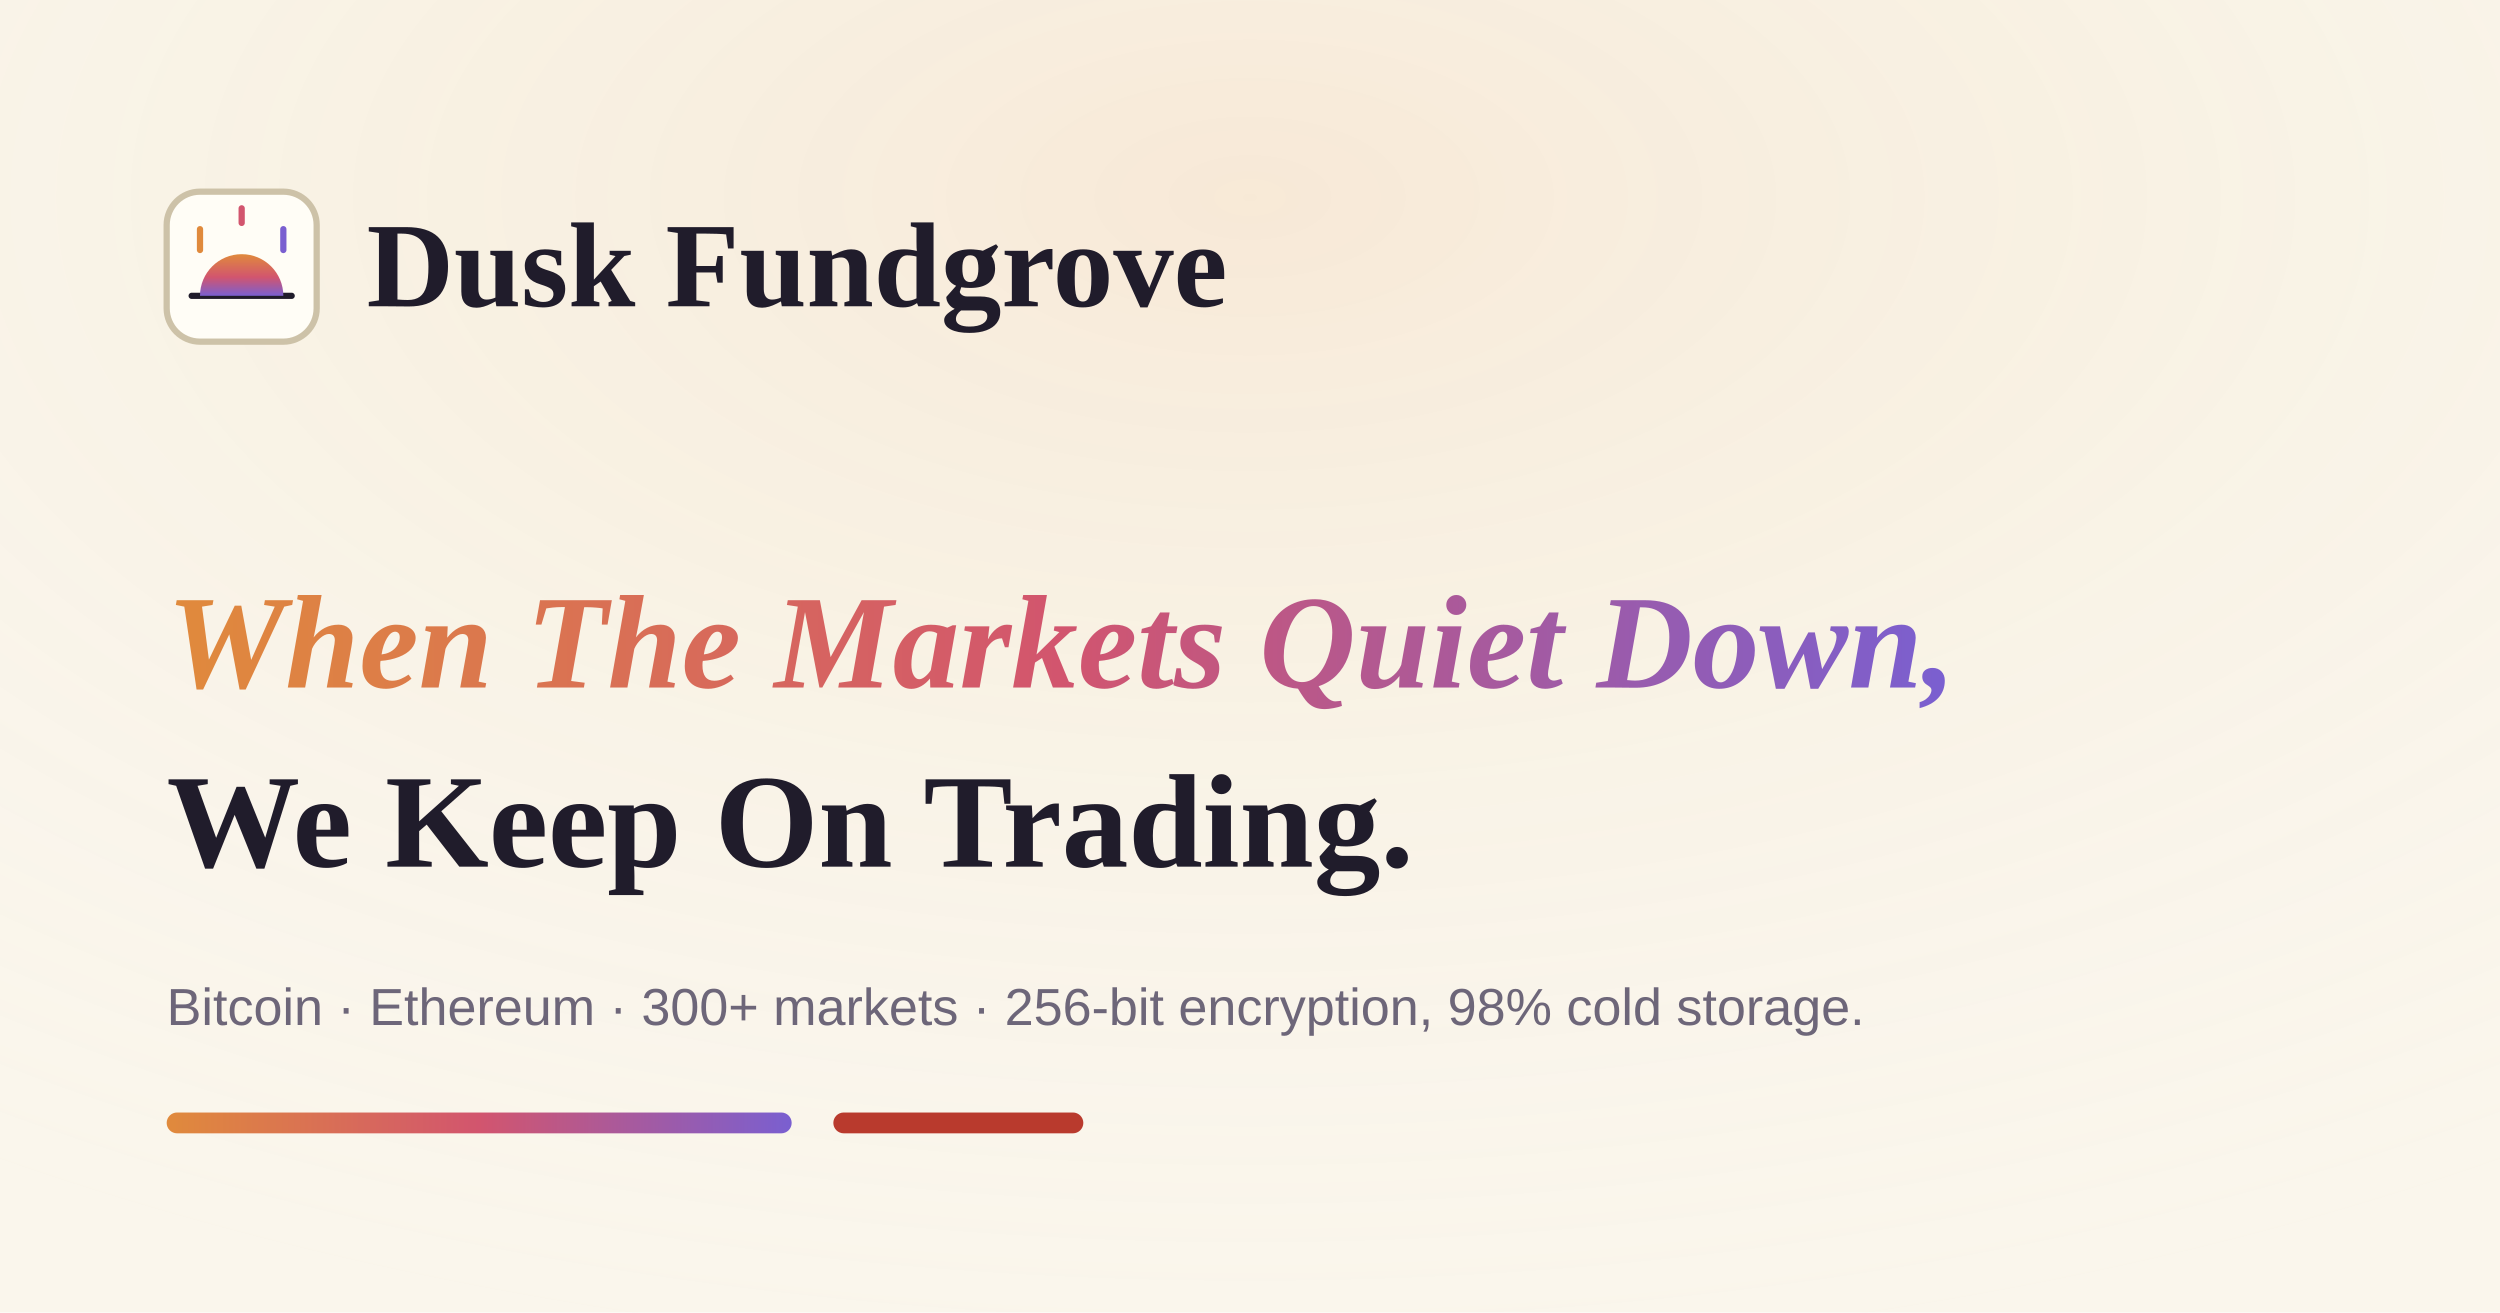
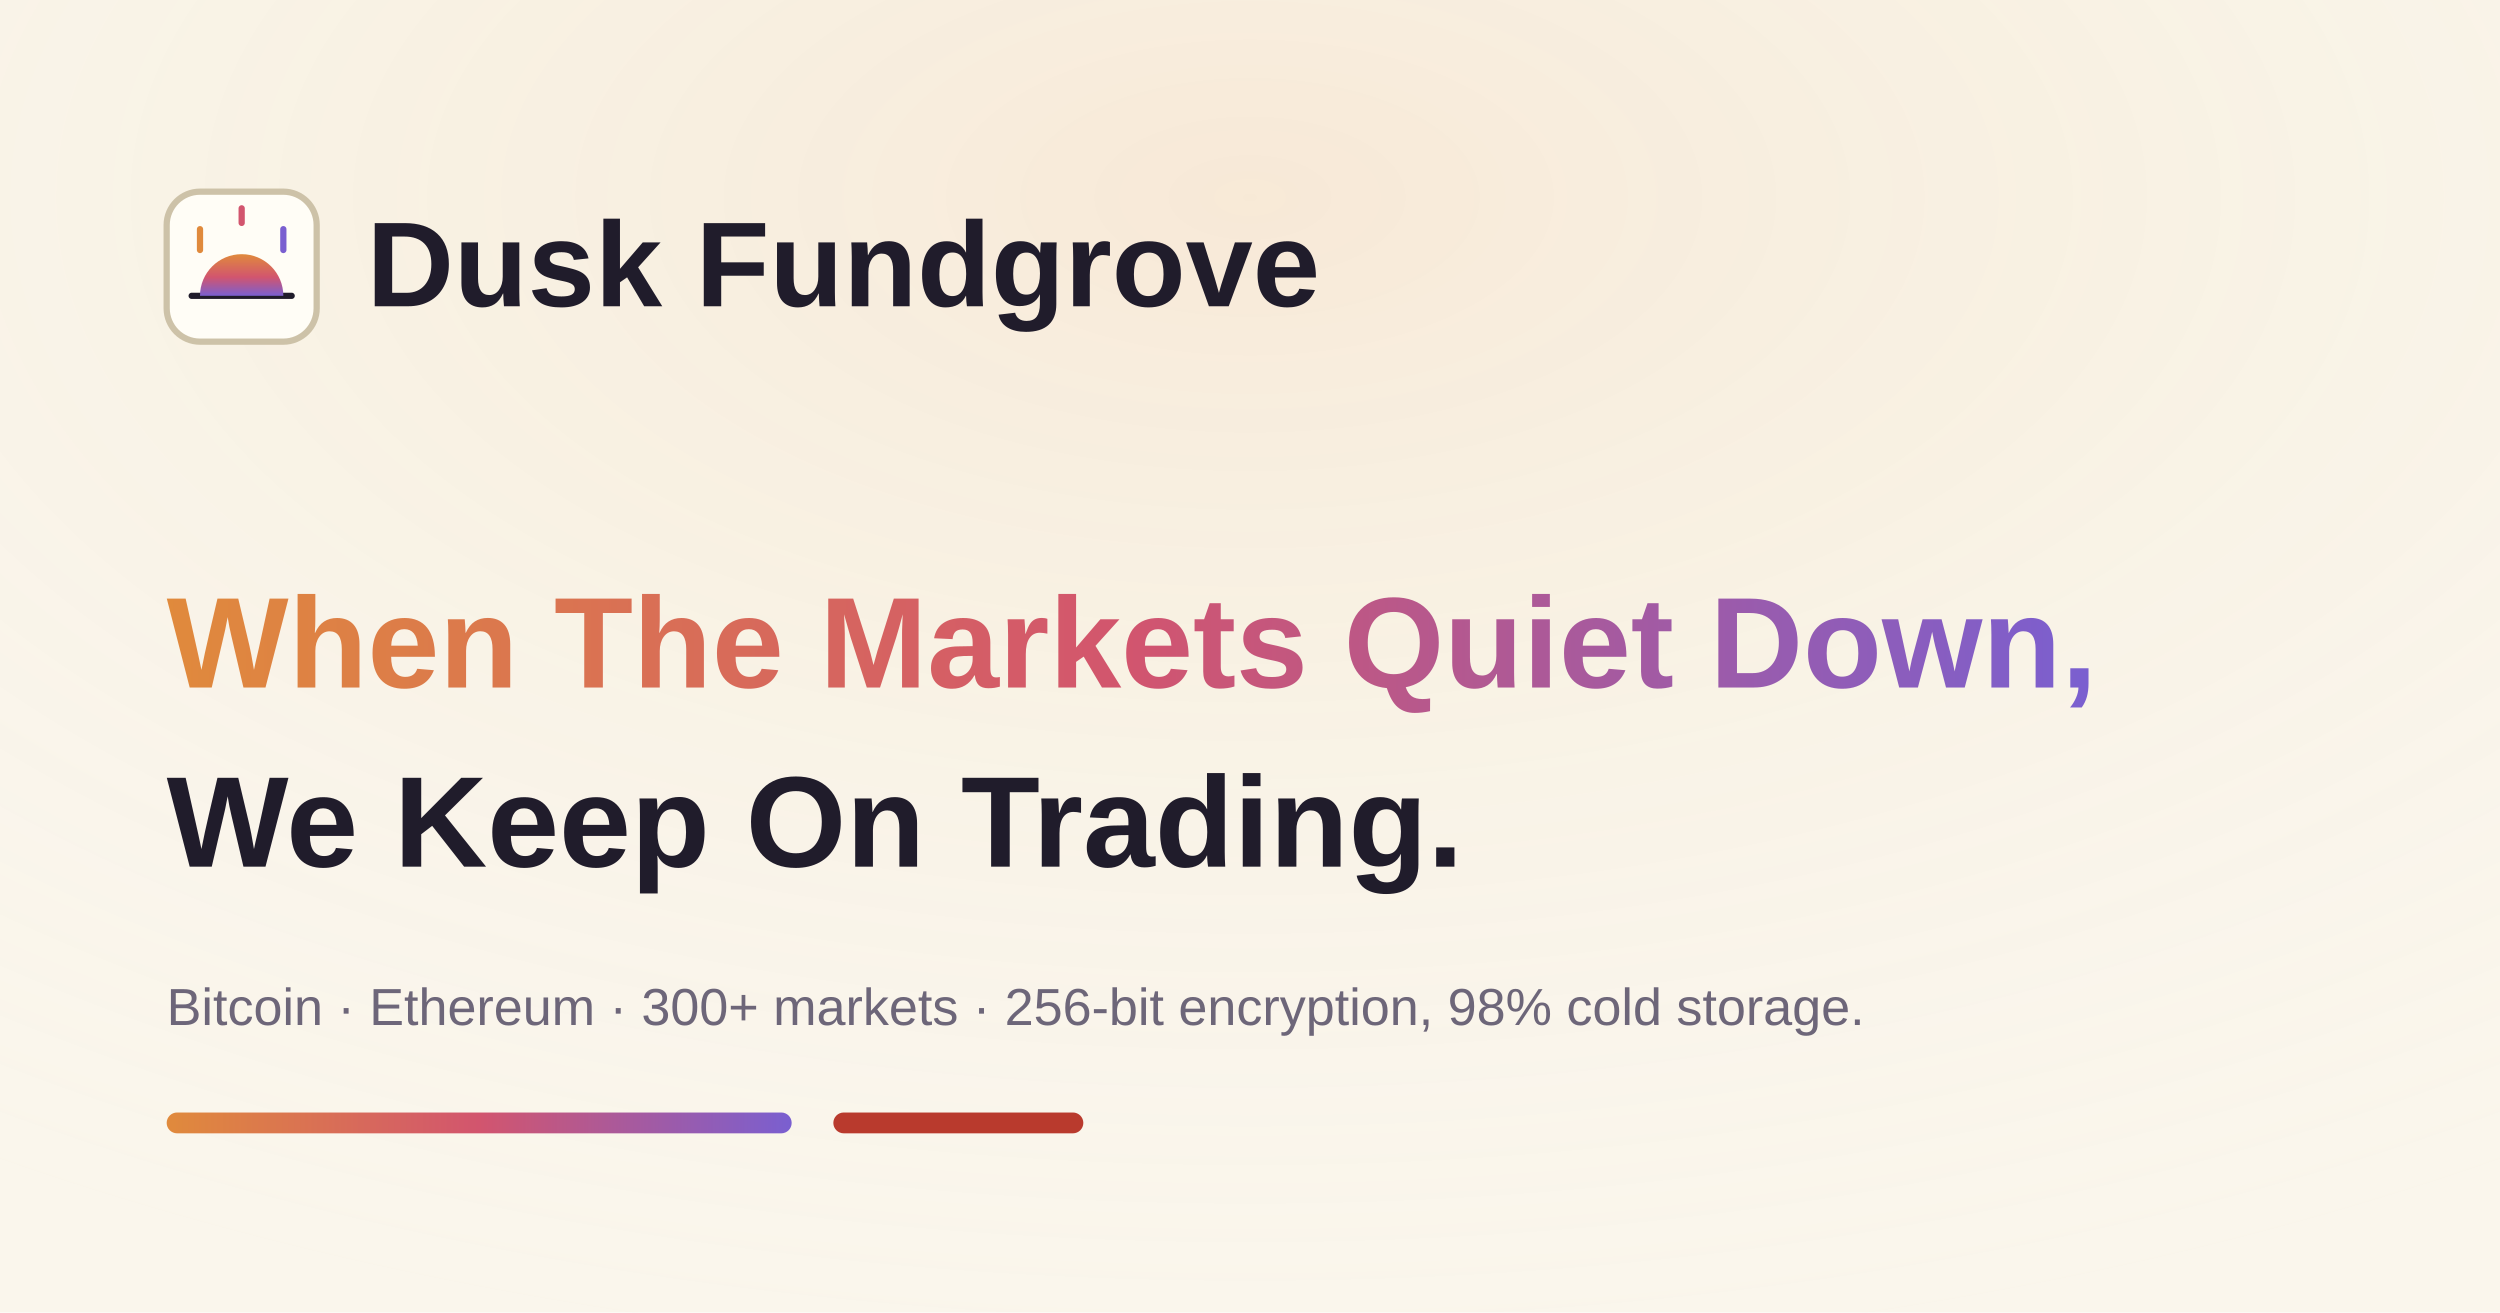
<svg xmlns="http://www.w3.org/2000/svg" width="1200" height="630" viewBox="0 0 1200 630">
  <defs>
    <linearGradient id="duskDisc" x1="0" y1="0" x2="0" y2="1">
      <stop offset="0" stop-color="#e08a3c" />
      <stop offset="0.55" stop-color="#d2556e" />
      <stop offset="1" stop-color="#7a5fd0" />
    </linearGradient>
    <linearGradient id="duskText" x1="0" y1="0" x2="1" y2="0">
      <stop offset="0" stop-color="#e08a3c" />
      <stop offset="0.5" stop-color="#d2556e" />
      <stop offset="1" stop-color="#7a5fd0" />
    </linearGradient>
    <radialGradient id="glow" cx="0.5" cy="0.15" r="0.9">
      <stop offset="0" stop-color="#e08a3c" stop-opacity="0.12" />
      <stop offset="1" stop-color="#faf6ec" stop-opacity="0" />
    </radialGradient>
  </defs>
  <rect width="1200" height="630" fill="#faf6ec" />
  <rect width="1200" height="630" fill="url(#glow)" />
  <g transform="translate(80 92)">
    <rect x="0" y="0" width="72" height="72" rx="16" fill="#fffdf6" stroke="#cdc2a8" stroke-width="3" />
    <line x1="12" y1="50" x2="60" y2="50" stroke="#201c2b" stroke-width="3" stroke-linecap="round" />
    <path d="M16 50 A 20 20 0 0 1 56 50 Z" fill="url(#duskDisc)" />
    <line x1="16" y1="28" x2="16" y2="18" stroke="#e08a3c" stroke-width="3" stroke-linecap="round" />
    <line x1="36" y1="15" x2="36" y2="8" stroke="#d2556e" stroke-width="3" stroke-linecap="round" />
    <line x1="56" y1="28" x2="56" y2="18" stroke="#7a5fd0" stroke-width="3" stroke-linecap="round" />
-     <text x="96" y="55" font-family="Georgia, 'Times New Roman', serif" font-weight="700" font-size="58" fill="#201c2b">Dusk Fundgrove</text>
+     <text x="96" y="55" font-family="Arial, sans-serif" font-weight="700" font-size="58" fill="#201c2b">Dusk Fundgrove</text>
  </g>
-   <text x="80" y="330" font-family="Georgia, 'Times New Roman', serif" font-style="italic" font-weight="600" font-size="64" fill="url(#duskText)">When The Markets Quiet Down,</text>
-   <text x="80" y="416" font-family="Georgia, 'Times New Roman', serif" font-weight="700" font-size="64" fill="#201c2b">We Keep On Trading.</text>
+   <text x="80" y="330" font-family="Arial, sans-serif" font-weight="700" font-size="62" fill="url(#duskText)">When The Markets Quiet Down,</text>
+   <text x="80" y="416" font-family="Arial, sans-serif" font-weight="700" font-size="62" fill="#201c2b">We Keep On Trading.</text>
  <text x="80" y="492" font-family="Arial, sans-serif" font-size="25" fill="#6d6679">Bitcoin · Ethereum · 300+ markets · 256-bit encryption, 98% cold storage.</text>
  <rect x="80" y="534" width="300" height="10" rx="5" fill="url(#duskText)" />
  <rect x="400" y="534" width="120" height="10" rx="5" fill="#b93a2d" />
</svg>
